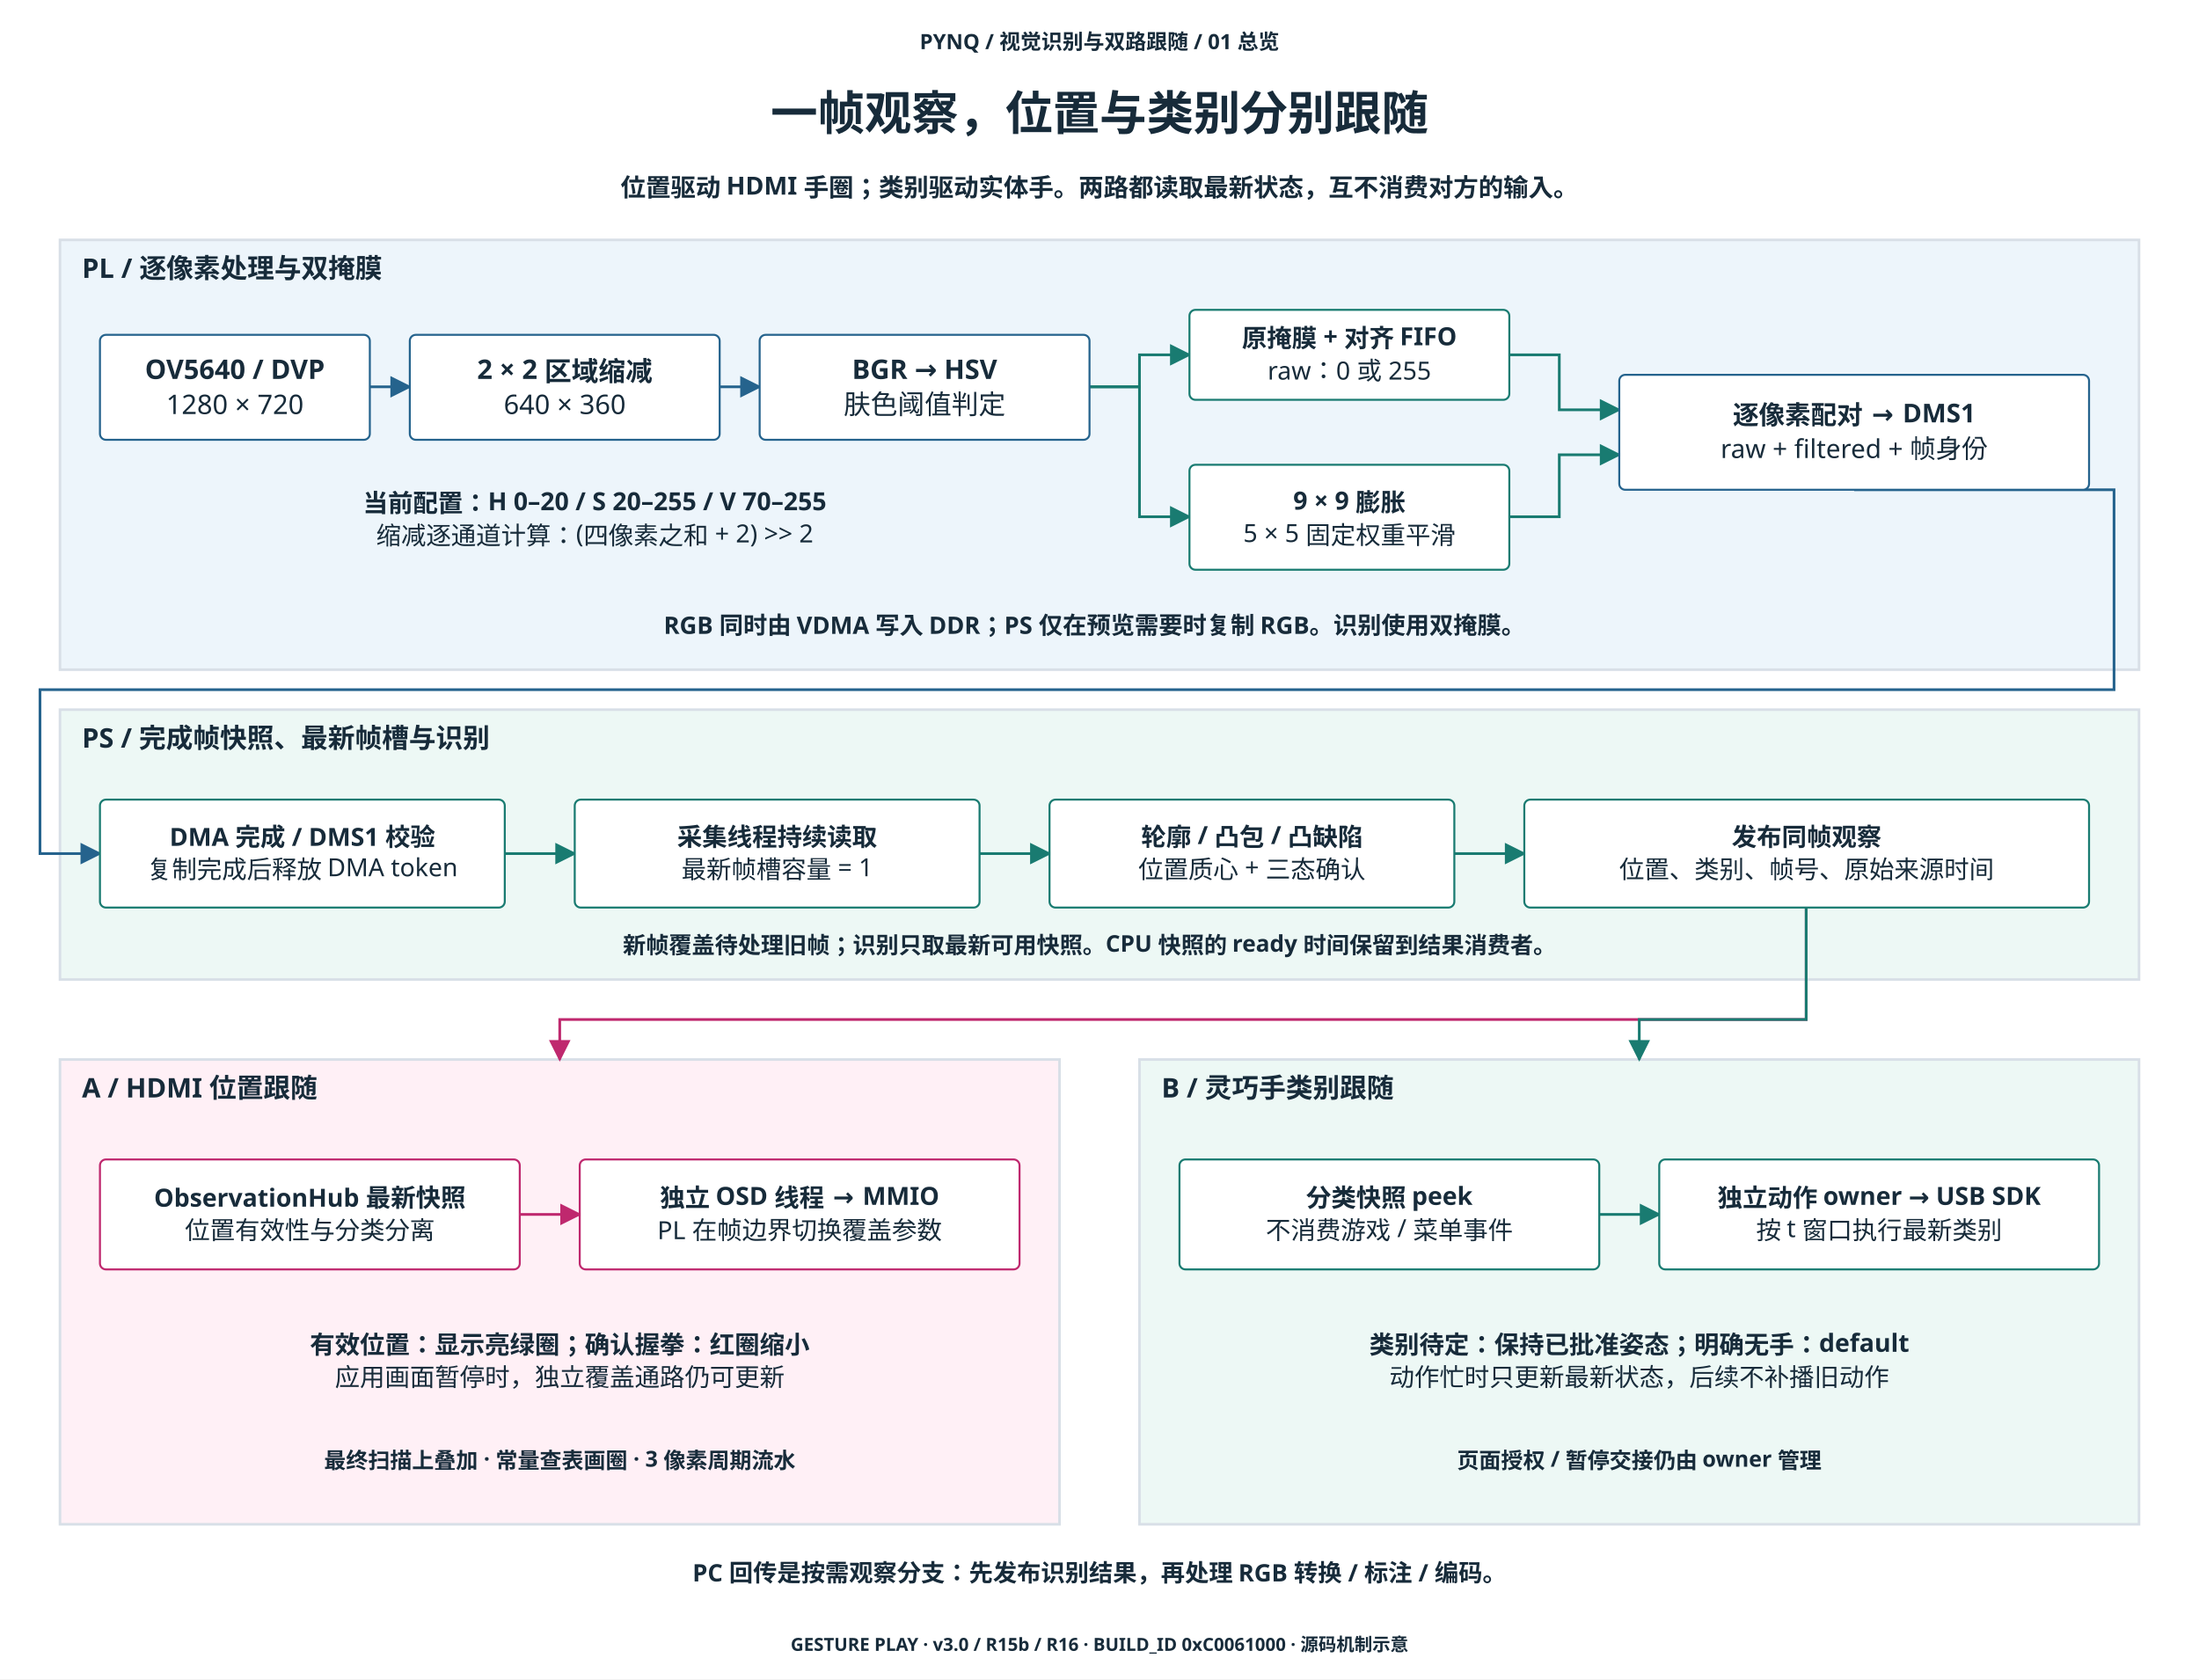
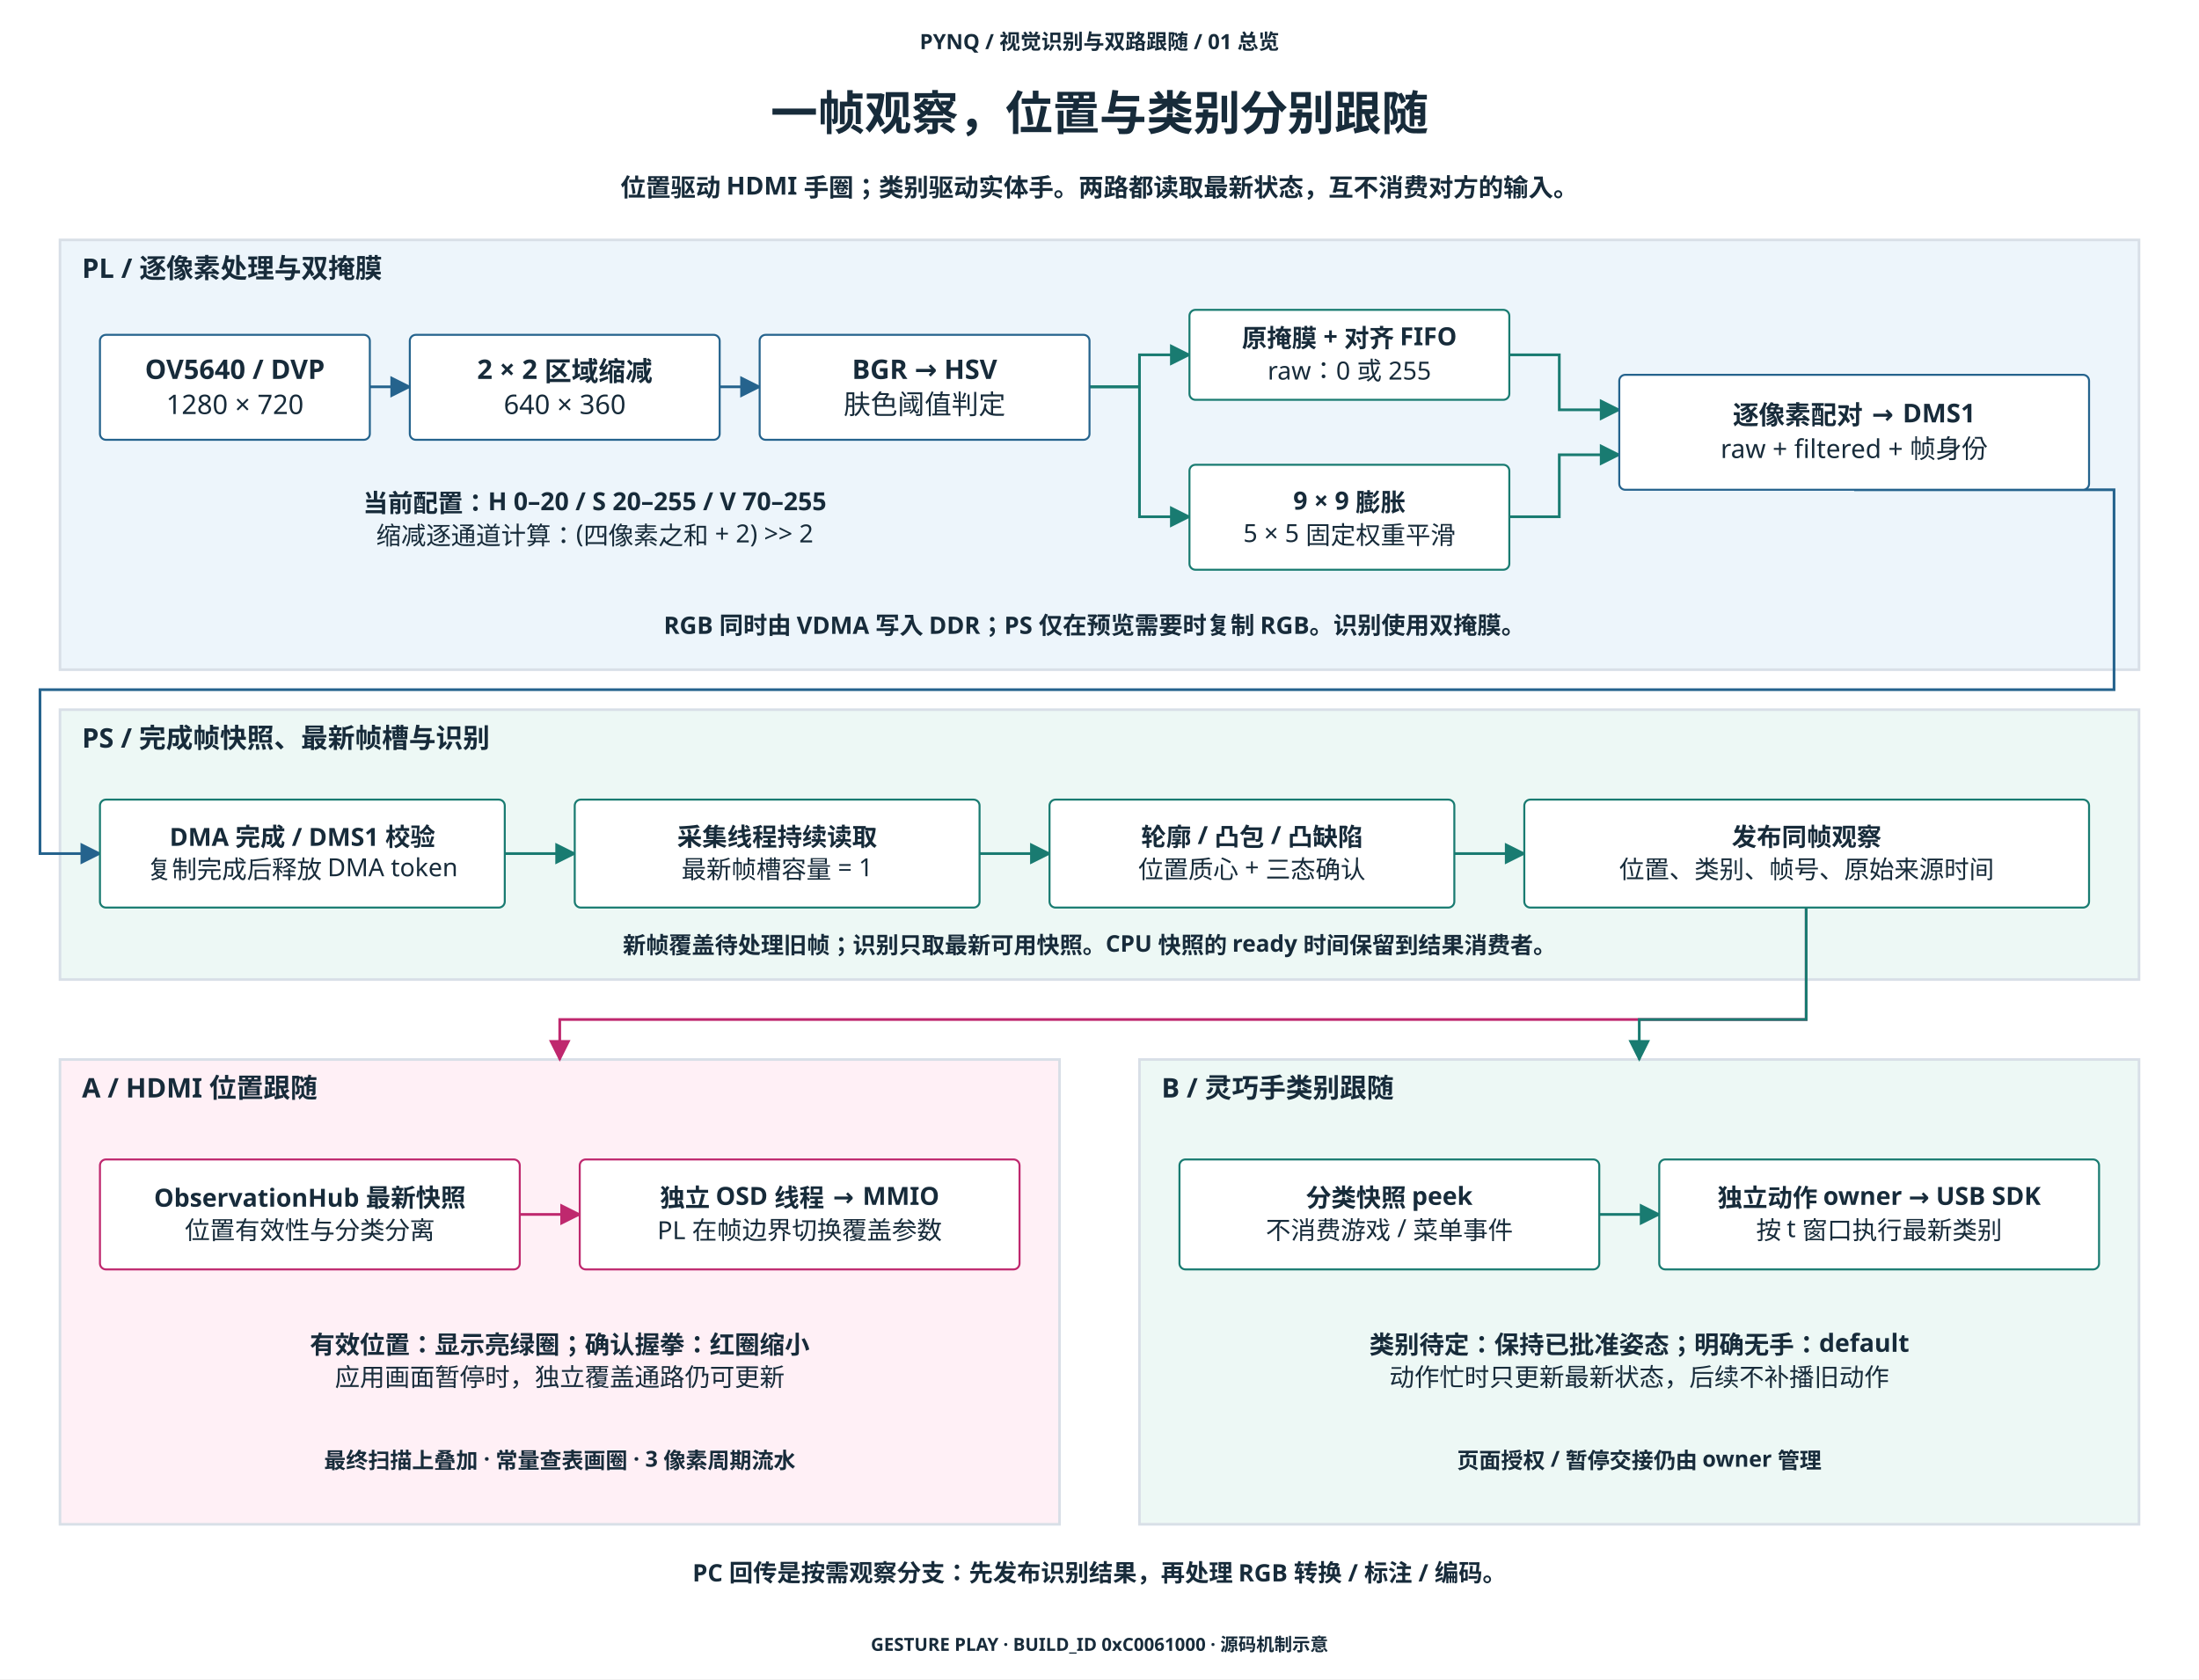
<svg xmlns="http://www.w3.org/2000/svg" width="2200" height="1680" viewBox="0 0 2200 1680">
  <rect x="0" y="0" width="2200" height="1680" fill="#ffffff" />
  <defs>
    <marker id="arrow0" viewBox="0 0 10 10" refX="9" refY="5" markerWidth="8" markerHeight="8" orient="auto-start-reverse">
      <path d="M0,0 L10,5 L0,10 z" fill="#197b71" />
    </marker>
    <marker id="arrow1" viewBox="0 0 10 10" refX="9" refY="5" markerWidth="8" markerHeight="8" orient="auto-start-reverse">
      <path d="M0,0 L10,5 L0,10 z" fill="#25638d" />
    </marker>
    <marker id="arrow2" viewBox="0 0 10 10" refX="9" refY="5" markerWidth="8" markerHeight="8" orient="auto-start-reverse">
      <path d="M0,0 L10,5 L0,10 z" fill="#bf286e" />
    </marker>
  </defs>
  <g font-family="Microsoft YaHei" fill="#172b3a">
    <rect x="60" y="240" width="2080" height="430" rx="0" fill="#edf5fb" stroke="#d8dfe7" stroke-width="2.6" />
    <text x="82" y="278.0" text-anchor="start" font-size="27" font-weight="600">PL / 逐像素处理与双掩膜</text>
    <rect x="60" y="710" width="2080" height="270" rx="0" fill="#edf8f5" stroke="#d8dfe7" stroke-width="2.6" />
    <text x="82" y="748.0" text-anchor="start" font-size="27" font-weight="600">PS / 完成帧快照、最新帧槽与识别</text>
    <rect x="60" y="1060" width="1000" height="465" rx="0" fill="#fff0f6" stroke="#d8dfe7" stroke-width="2.6" />
    <text x="82" y="1098.0" text-anchor="start" font-size="27" font-weight="600">A / HDMI 位置跟随</text>
    <rect x="1140" y="1060" width="1000" height="465" rx="0" fill="#edf8f5" stroke="#d8dfe7" stroke-width="2.6" />
    <text x="1162" y="1098.0" text-anchor="start" font-size="27" font-weight="600">B / 灵巧手类别跟随</text>
    <path d="M370,387 L410,387" fill="none" stroke="#25638d" stroke-width="2.7" marker-end="url(#arrow1)" />
    <path d="M720,387 L760,387" fill="none" stroke="#25638d" stroke-width="2.7" marker-end="url(#arrow1)" />
    <path d="M1090,387 L1140,387 L1140,355 L1190,355" fill="none" stroke="#197b71" stroke-width="2.7" marker-end="url(#arrow0)" />
    <path d="M1090,387 L1140,387 L1140,517 L1190,517" fill="none" stroke="#197b71" stroke-width="2.7" marker-end="url(#arrow0)" />
    <path d="M1510,355 L1560,355 L1560,410 L1620,410" fill="none" stroke="#197b71" stroke-width="2.7" marker-end="url(#arrow0)" />
    <path d="M1510,517 L1560,517 L1560,455 L1620,455" fill="none" stroke="#197b71" stroke-width="2.7" marker-end="url(#arrow0)" />
    <path d="M505,854 L575,854" fill="none" stroke="#197b71" stroke-width="2.7" marker-end="url(#arrow0)" />
    <path d="M980,854 L1050,854" fill="none" stroke="#197b71" stroke-width="2.7" marker-end="url(#arrow0)" />
    <path d="M1455,854 L1525,854" fill="none" stroke="#197b71" stroke-width="2.7" marker-end="url(#arrow0)" />
    <path d="M1855,490 L2115,490 L2115,690 L40,690 L40,854 L100,854" fill="none" stroke="#25638d" stroke-width="2.7" marker-end="url(#arrow1)" />
    <path d="M1807,908 L1807,1020 L560,1020 L560,1060" fill="none" stroke="#bf286e" stroke-width="2.7" marker-end="url(#arrow2)" />
    <path d="M1807,908 L1807,1020 L1640,1020 L1640,1060" fill="none" stroke="#197b71" stroke-width="2.7" marker-end="url(#arrow0)" />
    <path d="M520,1215 L580,1215" fill="none" stroke="#bf286e" stroke-width="2.7" marker-end="url(#arrow2)" />
    <path d="M1600,1215 L1660,1215" fill="none" stroke="#197b71" stroke-width="2.7" marker-end="url(#arrow0)" />
    <text x="1100.0" y="49.14" text-anchor="middle" font-size="21" font-weight="600">PYNQ  /  视觉识别与双路跟随  /  01  总览</text>
    <text x="1100.0" y="129.98" text-anchor="middle" font-size="47" font-weight="600">一帧观察，位置与类别分别跟随</text>
    <text x="1100.0" y="196.5" text-anchor="middle" font-size="25" font-weight="600">位置驱动 HDMI 手圈；类别驱动实体手。两路都读取最新状态，互不消费对方的输入。</text>
-     <text x="1100.0" y="1651.62" text-anchor="middle" font-size="18" font-weight="600">GESTURE PLAY  ·  v3.0 / R15b / R16  ·  BUILD_ID 0xC0061000  ·  源码机制示意</text>
+     <text x="1100.0" y="1651.62" text-anchor="middle" font-size="18" font-weight="600">GESTURE PLAY  ·  BUILD_ID 0xC0061000  ·  源码机制示意</text>
    <rect x="100" y="335" width="270" height="105" rx="6" fill="#ffffff" stroke="#25638d" stroke-width="2" />
    <text x="235.0" y="379.13" text-anchor="middle" font-size="27" font-weight="600">OV5640 / DVP</text>
    <text x="235.0" y="414.23" text-anchor="middle" font-size="27" font-weight="400">1280 × 720</text>
    <rect x="410" y="335" width="310" height="105" rx="6" fill="#ffffff" stroke="#25638d" stroke-width="2" />
    <text x="565.0" y="379.13" text-anchor="middle" font-size="27" font-weight="600">2 × 2 区域缩减</text>
    <text x="565.0" y="414.23" text-anchor="middle" font-size="27" font-weight="400">640 × 360</text>
    <rect x="760" y="335" width="330" height="105" rx="6" fill="#ffffff" stroke="#25638d" stroke-width="2" />
    <text x="925.0" y="379.13" text-anchor="middle" font-size="27" font-weight="600">BGR → HSV</text>
    <text x="925.0" y="414.23" text-anchor="middle" font-size="27" font-weight="400">肤色阈值判定</text>
    <rect x="1190" y="310" width="320" height="90" rx="6" fill="#ffffff" stroke="#197b71" stroke-width="2" />
    <text x="1350.0" y="347.25" text-anchor="middle" font-size="25" font-weight="600">原掩膜 + 对齐 FIFO</text>
    <text x="1350.0" y="379.75" text-anchor="middle" font-size="25" font-weight="400">raw：0 或 255</text>
    <rect x="1190" y="465" width="320" height="105" rx="6" fill="#ffffff" stroke="#197b71" stroke-width="2" />
    <text x="1350.0" y="509.75" text-anchor="middle" font-size="25" font-weight="600">9 × 9 膨胀</text>
    <text x="1350.0" y="542.25" text-anchor="middle" font-size="25" font-weight="400">5 × 5 固定权重平滑</text>
    <rect x="1620" y="375" width="470" height="115" rx="6" fill="#ffffff" stroke="#25638d" stroke-width="2" />
    <text x="1855.0" y="424.44" text-anchor="middle" font-size="26" font-weight="600">逐像素配对 → DMS1</text>
    <text x="1855.0" y="458.24" text-anchor="middle" font-size="26" font-weight="400">raw + filtered + 帧身份</text>
    <text x="595.0" y="512.25" text-anchor="middle" font-size="25" font-weight="600">当前配置：H 0–20 / S 20–255 / V 70–255</text>
    <text x="595.0" y="544.75" text-anchor="middle" font-size="25" font-weight="400">缩减逐通道计算：(四像素之和 + 2) &gt;&gt; 2</text>
    <text x="1095.0" y="634.16" text-anchor="middle" font-size="24" font-weight="600">RGB 同时由 VDMA 写入 DDR；PS 仅在预览需要时复制 RGB。识别使用双掩膜。</text>
    <rect x="100" y="800" width="405" height="108" rx="6" fill="#ffffff" stroke="#197b71" stroke-width="2" />
    <text x="302.5" y="846.25" text-anchor="middle" font-size="25" font-weight="600">DMA 完成 / DMS1 校验</text>
    <text x="302.5" y="878.75" text-anchor="middle" font-size="25" font-weight="400">复制完成后释放 DMA token</text>
    <rect x="575" y="800" width="405" height="108" rx="6" fill="#ffffff" stroke="#197b71" stroke-width="2" />
    <text x="777.5" y="846.25" text-anchor="middle" font-size="25" font-weight="600">采集线程持续读取</text>
    <text x="777.5" y="878.75" text-anchor="middle" font-size="25" font-weight="400">最新帧槽容量 = 1</text>
    <rect x="1050" y="800" width="405" height="108" rx="6" fill="#ffffff" stroke="#197b71" stroke-width="2" />
    <text x="1252.5" y="846.25" text-anchor="middle" font-size="25" font-weight="600">轮廓 / 凸包 / 凸缺陷</text>
    <text x="1252.5" y="878.75" text-anchor="middle" font-size="25" font-weight="400">位置质心 + 三态确认</text>
    <rect x="1525" y="800" width="565" height="108" rx="6" fill="#ffffff" stroke="#197b71" stroke-width="2" />
    <text x="1807.5" y="846.25" text-anchor="middle" font-size="25" font-weight="600">发布同帧观察</text>
    <text x="1807.5" y="878.75" text-anchor="middle" font-size="25" font-weight="400">位置、类别、帧号、原始来源时间</text>
    <text x="1090.0" y="953.82" text-anchor="middle" font-size="23" font-weight="600">新帧覆盖待处理旧帧；识别只取最新可用快照。CPU 快照的 ready 时间保留到结果消费者。</text>
    <rect x="100" y="1160" width="420" height="110" rx="6" fill="#ffffff" stroke="#bf286e" stroke-width="2" />
    <text x="310.0" y="1207.25" text-anchor="middle" font-size="25" font-weight="600">ObservationHub 最新快照</text>
    <text x="310.0" y="1239.75" text-anchor="middle" font-size="25" font-weight="400">位置有效性与分类分离</text>
    <rect x="580" y="1160" width="440" height="110" rx="6" fill="#ffffff" stroke="#bf286e" stroke-width="2" />
    <text x="800.0" y="1207.25" text-anchor="middle" font-size="25" font-weight="600">独立 OSD 线程 → MMIO</text>
    <text x="800.0" y="1239.75" text-anchor="middle" font-size="25" font-weight="400">PL 在帧边界切换覆盖参数</text>
    <rect x="1180" y="1160" width="420" height="110" rx="6" fill="#ffffff" stroke="#197b71" stroke-width="2" />
    <text x="1390.0" y="1207.25" text-anchor="middle" font-size="25" font-weight="600">分类快照 peek</text>
    <text x="1390.0" y="1239.75" text-anchor="middle" font-size="25" font-weight="400">不消费游戏 / 菜单事件</text>
    <rect x="1660" y="1160" width="440" height="110" rx="6" fill="#ffffff" stroke="#197b71" stroke-width="2" />
    <text x="1880.0" y="1207.25" text-anchor="middle" font-size="25" font-weight="600">独立动作 owner → USB SDK</text>
    <text x="1880.0" y="1239.75" text-anchor="middle" font-size="25" font-weight="400">按 t 窗口执行最新类别</text>
    <text x="560.0" y="1354.25" text-anchor="middle" font-size="25" font-weight="600">有效位置：显示亮绿圈；确认握拳：红圈缩小</text>
    <text x="560.0" y="1386.75" text-anchor="middle" font-size="25" font-weight="400">应用画面暂停时，独立覆盖通路仍可更新</text>
    <text x="1640.0" y="1354.25" text-anchor="middle" font-size="25" font-weight="600">类别待定：保持已批准姿态；明确无手：default</text>
    <text x="1640.0" y="1386.75" text-anchor="middle" font-size="25" font-weight="400">动作忙时只更新最新状态，后续不补播旧动作</text>
    <text x="560.0" y="1468.98" text-anchor="middle" font-size="22" font-weight="600">最终扫描上叠加 · 常量查表画圈 · 3 像素周期流水</text>
    <text x="1640.0" y="1468.98" text-anchor="middle" font-size="22" font-weight="600">页面授权 / 暂停交接仍由 owner 管理</text>
    <text x="1100.0" y="1582.16" text-anchor="middle" font-size="24" font-weight="600">PC 回传是按需观察分支：先发布识别结果，再处理 RGB 转换 / 标注 / 编码。</text>
  </g>
</svg>
